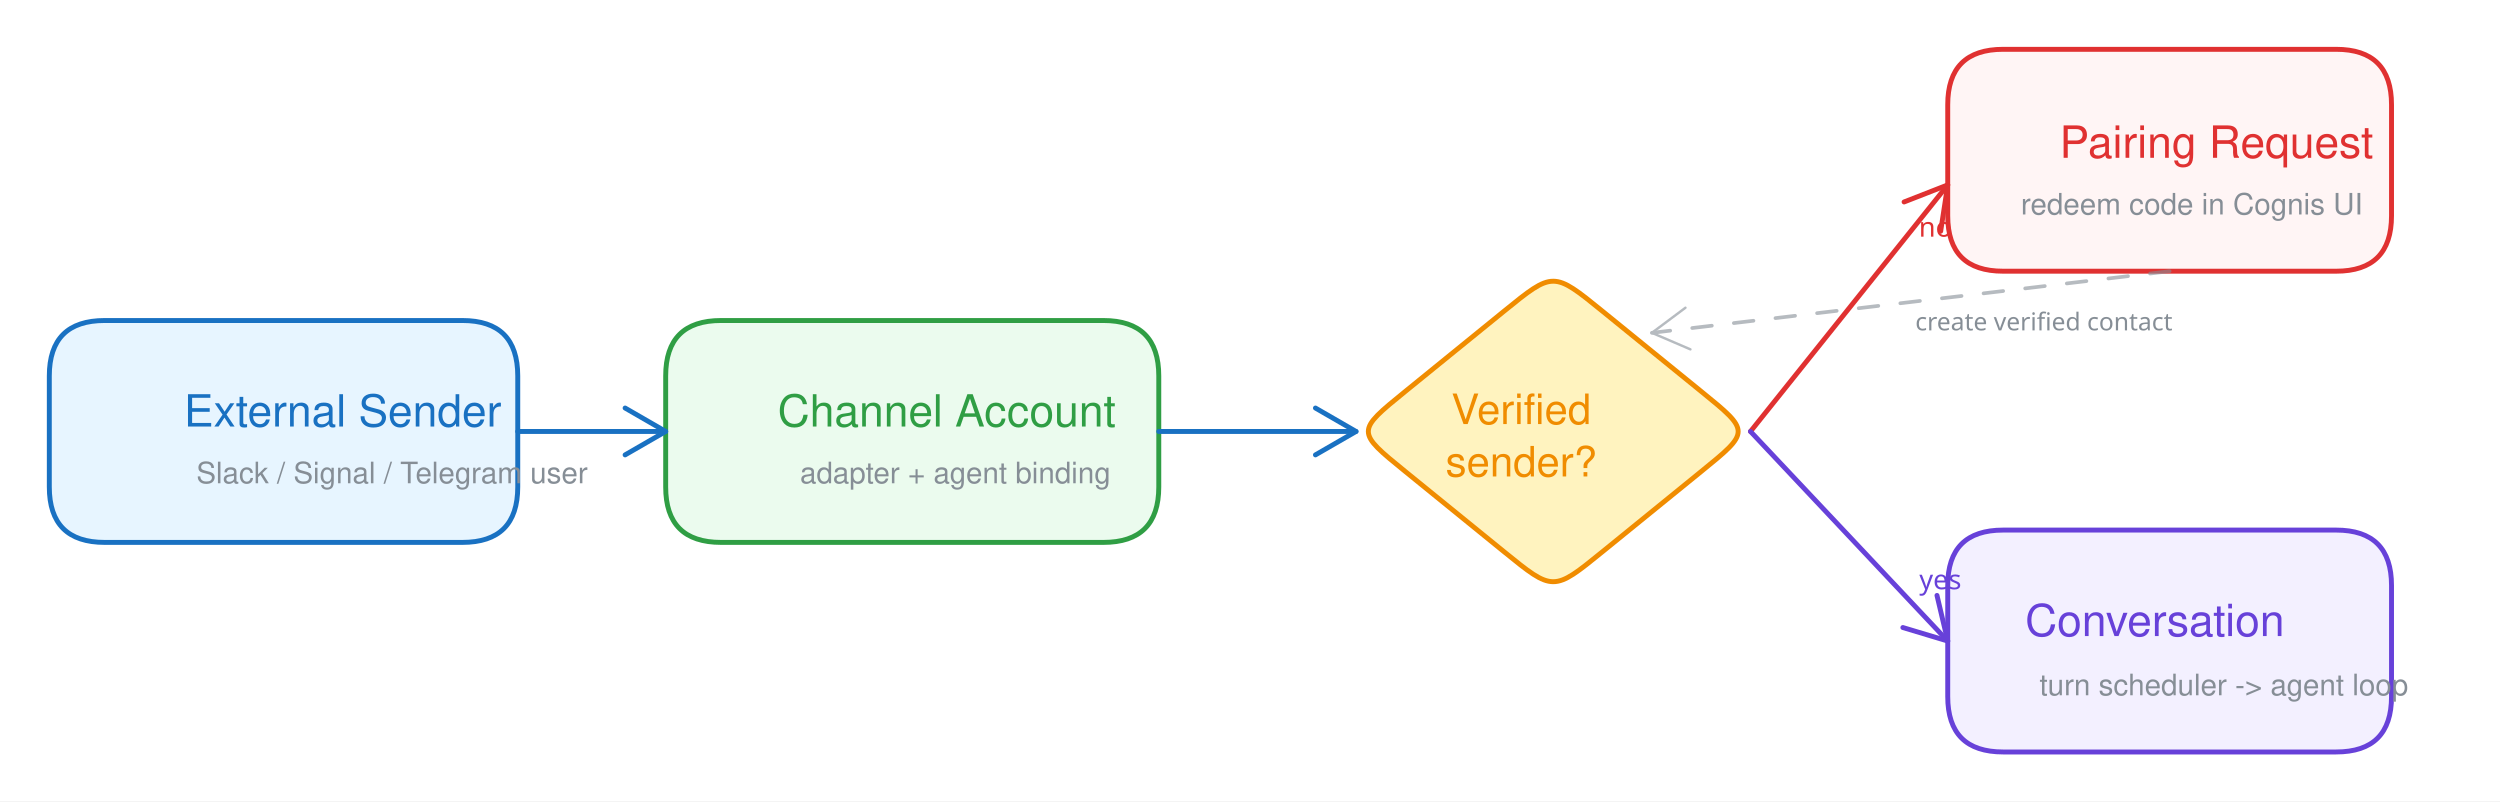
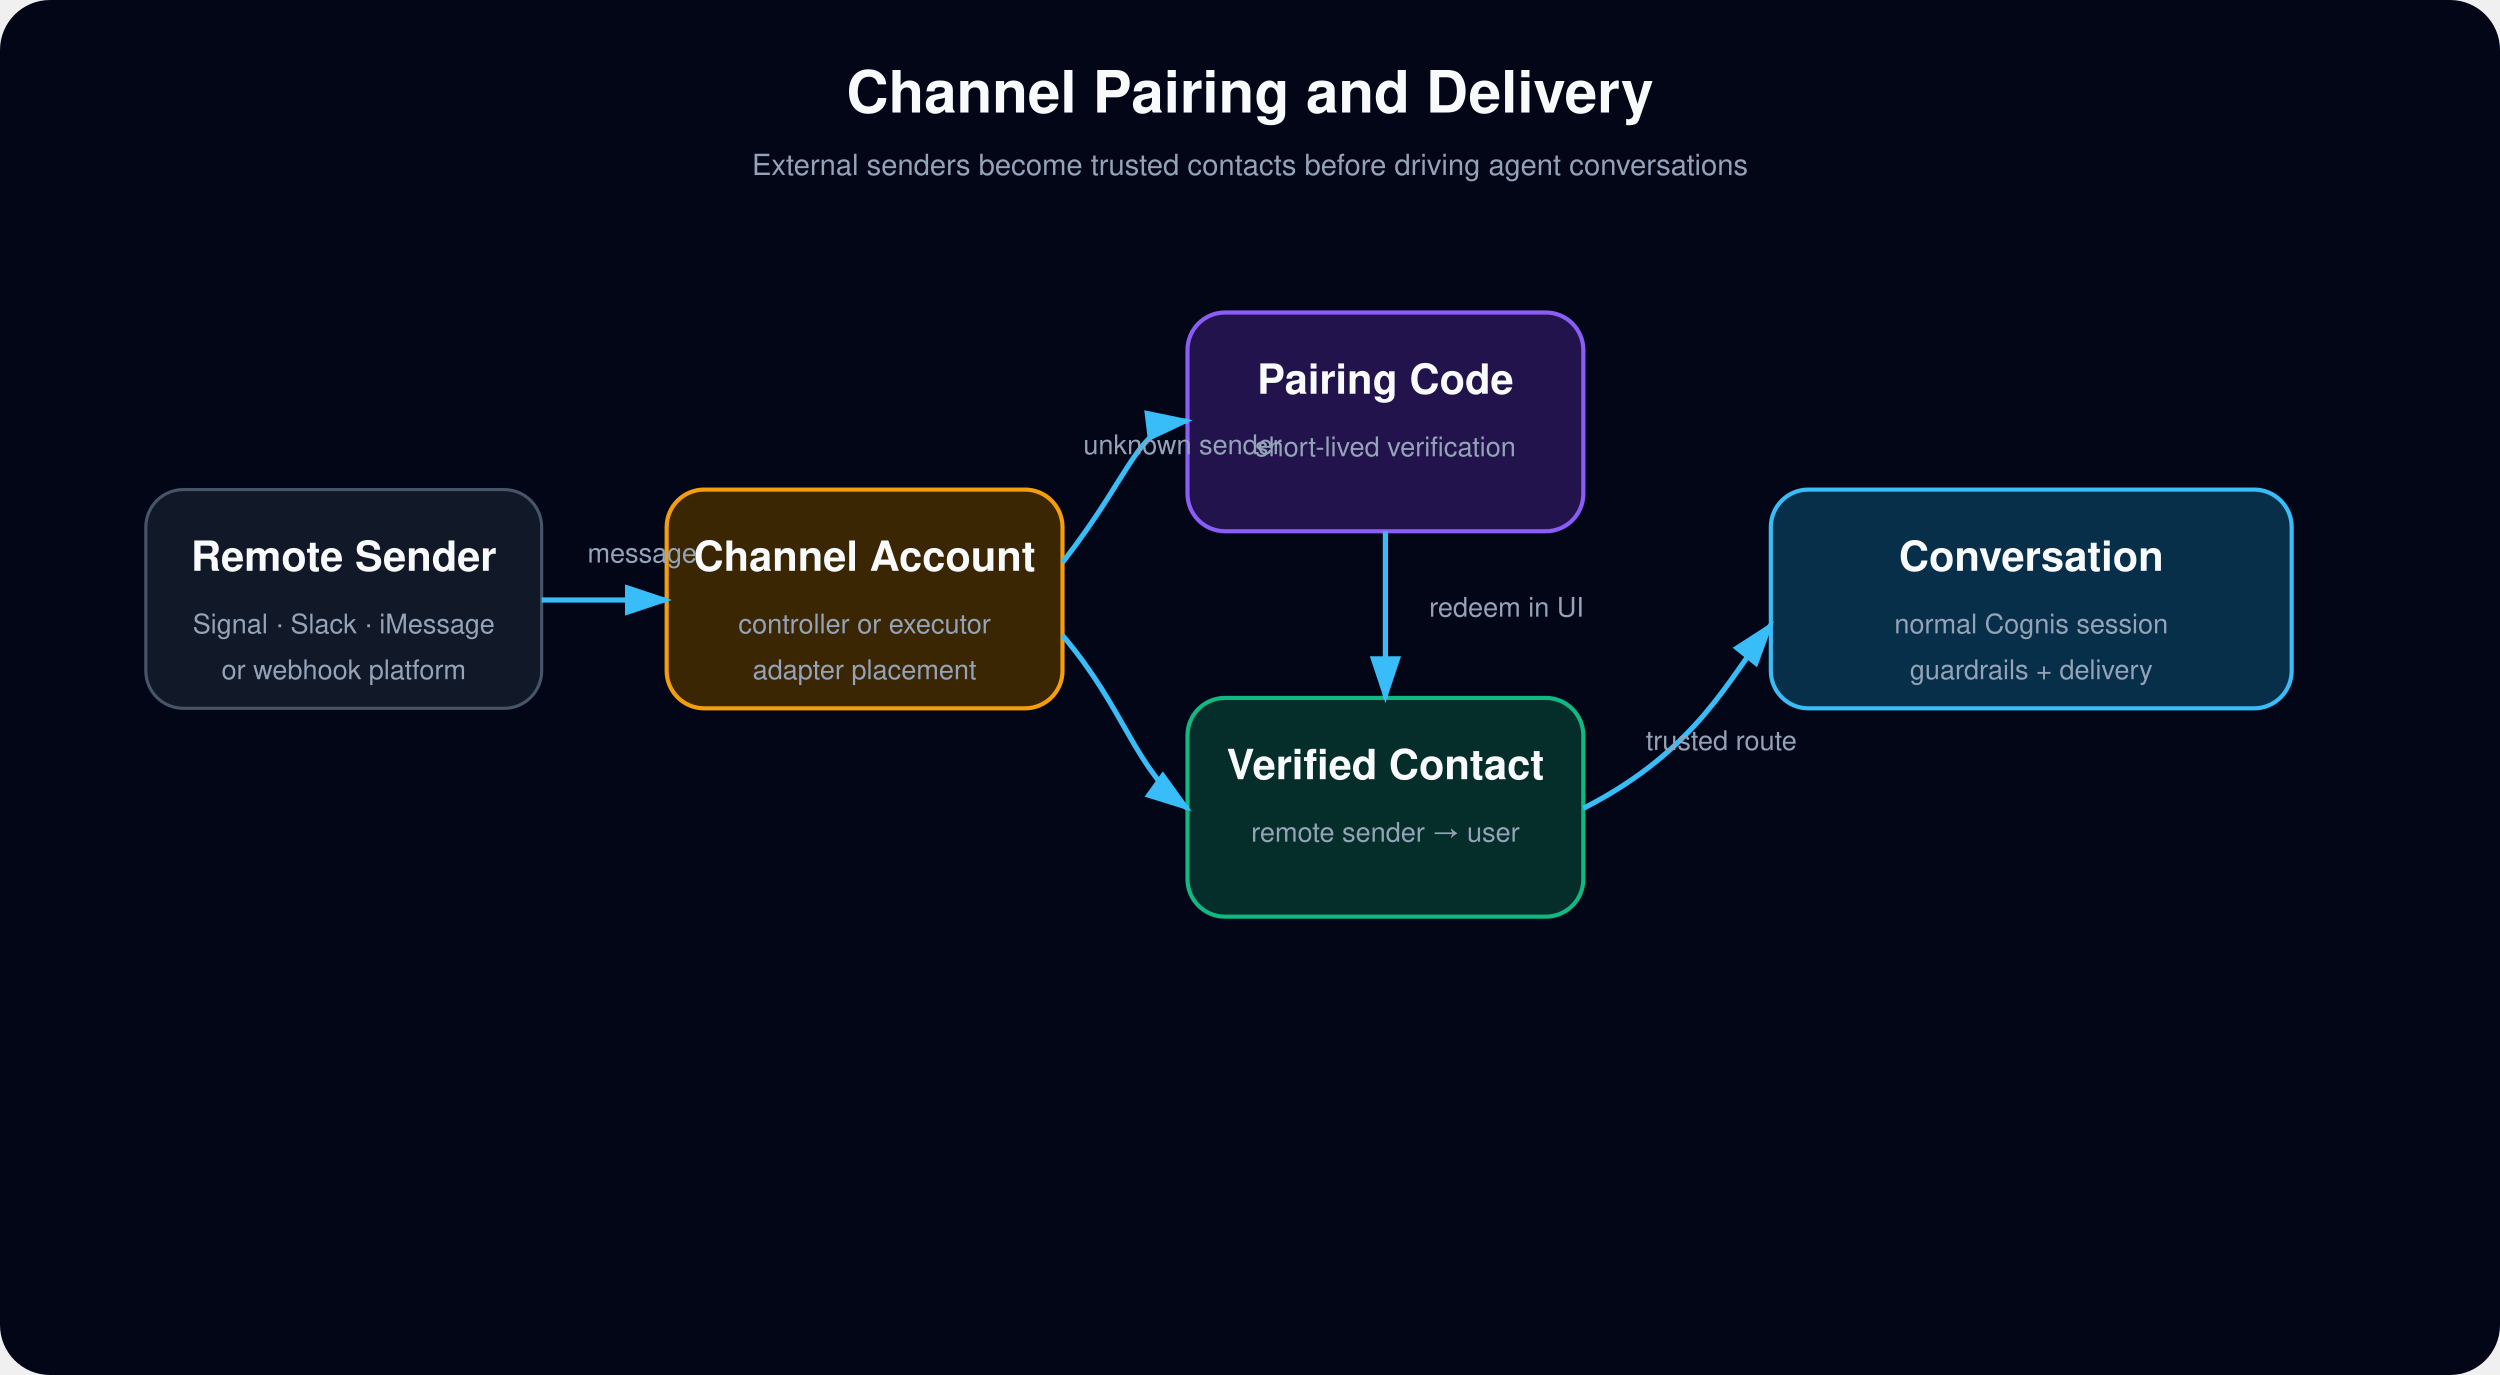
- <svg xmlns="http://www.w3.org/2000/svg" width="1014" height="325" viewBox="0 0 1014 325">
-   <rect x="0" y="0" width="1014" height="325" fill="#ffffff" />
-   <path d="M42.5 130 C83.674 130, 124.848 130, 187.5 130 C202.5 130, 210 137.5, 210 152.5 C210 167.796, 210 183.091, 210 197.5 C210 212.5, 202.5 220, 187.5 220 C144.888 220, 102.276 220, 42.5 220 C27.5 220, 20 212.5, 20 197.5 C20 179.616, 20 161.731, 20 152.5 C20 137.5, 27.5 130, 42.5 130" stroke="none" stroke-width="0" fill="#e7f5ff" stroke-linecap="round" stroke-linejoin="round" />
-   <path d="M42.5 130 C72.153 130, 101.805 130, 187.5 130 M42.5 130 C96.62 130, 150.741 130, 187.5 130 M187.5 130 C202.5 130, 210 137.5, 210 152.5 M187.5 130 C202.5 130, 210 137.5, 210 152.5 M210 152.5 C210 165.889, 210 179.278, 210 197.5 M210 152.5 C210 170.172, 210 187.845, 210 197.5 M210 197.5 C210 212.5, 202.5 220, 187.5 220 M210 197.5 C210 212.5, 202.5 220, 187.5 220 M187.5 220 C157.842 220, 128.184 220, 42.5 220 M187.5 220 C152.592 220, 117.683 220, 42.5 220 M42.5 220 C27.5 220, 20 212.5, 20 197.5 M42.5 220 C27.5 220, 20 212.5, 20 197.5 M20 197.5 C20 183.836, 20 170.172, 20 152.5 M20 197.5 C20 183.591, 20 169.681, 20 152.5 M20 152.5 C20 137.5, 27.5 130, 42.5 130 M20 152.5 C20 137.5, 27.5 130, 42.5 130" stroke="#1971c2" stroke-width="2" fill="none" stroke-linecap="round" stroke-linejoin="round" />
-   <text x="139" y="173" fill="#1971c2" font-family="Helvetica, sans-serif" font-size="18" text-anchor="middle" dominant-baseline="auto">External Sender</text>
-   <text x="159" y="196" fill="#868e96" font-family="Helvetica, sans-serif" font-size="12" text-anchor="middle" dominant-baseline="auto">Slack / Signal / Telegram user</text>
-   <path d="M292.5 130 C351.077 130, 409.654 130, 447.5 130 C462.5 130, 470 137.5, 470 152.5 C470 166.843, 470 181.187, 470 197.5 C470 212.5, 462.5 220, 447.5 220 C411.63 220, 375.76 220, 292.5 220 C277.5 220, 270 212.5, 270 197.5 C270 181.585, 270 165.67, 270 152.5 C270 137.5, 277.5 130, 292.5 130" stroke="none" stroke-width="0" fill="#ebfbee" stroke-linecap="round" stroke-linejoin="round" />
-   <path d="M292.5 130 C324.2 130, 355.899 130, 447.5 130 M292.5 130 C329.281 130, 366.063 130, 447.5 130 M447.5 130 C462.5 130, 470 137.5, 470 152.5 M447.5 130 C462.5 130, 470 137.5, 470 152.5 M470 152.5 C470 165.408, 470 178.316, 470 197.5 M470 152.5 C470 163.779, 470 175.058, 470 197.5 M470 197.5 C470 212.5, 462.5 220, 447.5 220 M470 197.5 C470 212.5, 462.5 220, 447.5 220 M447.5 220 C404.831 220, 362.163 220, 292.5 220 M447.5 220 C394.092 220, 340.685 220, 292.5 220 M292.5 220 C277.5 220, 270 212.5, 270 197.5 M292.5 220 C277.5 220, 270 212.5, 270 197.5 M270 197.5 C270 180.001, 270 162.501, 270 152.5 M270 197.5 C270 186.741, 270 175.982, 270 152.5 M270 152.5 C270 137.5, 277.5 130, 292.5 130 M270 152.5 C270 137.5, 277.5 130, 292.5 130" stroke="#2f9e44" stroke-width="2" fill="none" stroke-linecap="round" stroke-linejoin="round" />
-   <text x="384" y="173" fill="#2f9e44" font-family="Helvetica, sans-serif" font-size="18" text-anchor="middle" dominant-baseline="auto">Channel Account</text>
-   <text x="387.5" y="196" fill="#868e96" font-family="Helvetica, sans-serif" font-size="12" text-anchor="middle" dominant-baseline="auto">adapter + agent binding</text>
-   <path d="M650 126.25 C660.875 135.086, 671.75 143.922, 690 158.75 C710 175, 710 175, 690 191.25 C678.097 200.921, 666.193 210.593, 650 223.75 C630 240, 630 240, 610 223.75 C595.241 211.759, 580.483 199.767, 570 191.25 C550 175, 550 175, 570 158.75 C582.396 148.678, 594.792 138.606, 610 126.25 C630 110, 630 110, 650 126.25" stroke="none" stroke-width="0" fill="#fff3bf" stroke-linecap="round" stroke-linejoin="round" />
-   <path d="M650 126.25 C658.181 132.897, 666.362 139.544, 690 158.75 M650 126.25 C662.054 136.044, 674.108 145.838, 690 158.75 M690 158.75 C710 175, 710 175, 690 191.25 M690 158.75 C710 175, 710 175, 690 191.25 M690 191.25 C678.954 200.225, 667.908 209.199, 650 223.75 M690 191.25 C677.658 201.278, 665.315 211.306, 650 223.75 M650 223.75 C630 240, 630 240, 610 223.75 M650 223.75 C630 240, 630 240, 610 223.75 M610 223.75 C596.159 212.504, 582.318 201.258, 570 191.25 M610 223.75 C600.065 215.678, 590.129 207.605, 570 191.25 M570 191.25 C550 175, 550 175, 570 158.75 M570 191.25 C550 175, 550 175, 570 158.75 M570 158.75 C580.964 149.842, 591.928 140.933, 610 126.25 M570 158.75 C584.764 146.755, 599.527 134.759, 610 126.25 M610 126.25 C630 110, 630 110, 650 126.25 M610 126.25 C630 110, 630 110, 650 126.25" stroke="#f08c00" stroke-width="2" fill="none" stroke-linecap="round" stroke-linejoin="round" />
-   <text x="617" y="172" fill="#f08c00" font-family="Helvetica, sans-serif" font-size="17" text-anchor="middle" dominant-baseline="auto">Verified</text>
-   <text x="617" y="193.25" fill="#f08c00" font-family="Helvetica, sans-serif" font-size="17" text-anchor="middle" dominant-baseline="auto">sender?</text>
-   <path d="M812.5 20 C848.659 20, 884.818 20, 947.5 20 C962.5 20, 970 27.5, 970 42.5 C970 55.257, 970 68.013, 970 87.5 C970 102.5, 962.5 110, 947.5 110 C912.311 110, 877.122 110, 812.5 110 C797.5 110, 790 102.5, 790 87.5 C790 74.867, 790 62.235, 790 42.5 C790 27.5, 797.5 20, 812.5 20" stroke="none" stroke-width="0" fill="#fff5f5" stroke-linecap="round" stroke-linejoin="round" />
-   <path d="M812.5 20 C840.112 20, 867.725 20, 947.5 20 M812.5 20 C858.948 20, 905.396 20, 947.5 20 M947.5 20 C962.5 20, 970 27.5, 970 42.5 M947.5 20 C962.5 20, 970 27.5, 970 42.5 M970 42.5 C970 57.606, 970 72.711, 970 87.5 M970 42.5 C970 52.123, 970 61.746, 970 87.5 M970 87.5 C970 102.5, 962.5 110, 947.5 110 M970 87.5 C970 102.5, 962.5 110, 947.5 110 M947.5 110 C894.42 110, 841.34 110, 812.5 110 M947.5 110 C904.625 110, 861.749 110, 812.5 110 M812.5 110 C797.5 110, 790 102.5, 790 87.5 M812.5 110 C797.5 110, 790 102.5, 790 87.5 M790 87.5 C790 69.609, 790 51.717, 790 42.5 M790 87.5 C790 69.991, 790 52.482, 790 42.5 M790 42.5 C790 27.5, 797.5 20, 812.5 20 M790 42.5 C790 27.5, 797.5 20, 812.5 20" stroke="#e03131" stroke-width="2" fill="none" stroke-linecap="round" stroke-linejoin="round" />
-   <text x="899" y="64" fill="#e03131" font-family="Helvetica, sans-serif" font-size="18" text-anchor="middle" dominant-baseline="auto">Pairing Request</text>
-   <text x="889" y="87" fill="#868e96" font-family="Helvetica, sans-serif" font-size="12" text-anchor="middle" dominant-baseline="auto">redeem code in Cognis UI</text>
-   <path d="M812.5 215 C861.344 215, 910.187 215, 947.5 215 C962.5 215, 970 222.5, 970 237.5 C970 249.304, 970 261.109, 970 282.5 C970 297.5, 962.5 305, 947.5 305 C893.742 305, 839.985 305, 812.5 305 C797.5 305, 790 297.5, 790 282.5 C790 271.837, 790 261.173, 790 237.5 C790 222.5, 797.5 215, 812.5 215" stroke="none" stroke-width="0" fill="#f3f0ff" stroke-linecap="round" stroke-linejoin="round" />
-   <path d="M812.5 215 C840.114 215, 867.728 215, 947.5 215 M812.5 215 C840.595 215, 868.691 215, 947.5 215 M947.5 215 C962.5 215, 970 222.5, 970 237.5 M947.5 215 C962.5 215, 970 222.5, 970 237.5 M970 237.5 C970 252.124, 970 266.749, 970 282.5 M970 237.5 C970 249.729, 970 261.959, 970 282.5 M970 282.5 C970 297.5, 962.5 305, 947.5 305 M970 282.5 C970 297.5, 962.5 305, 947.5 305 M947.5 305 C911.87 305, 876.239 305, 812.5 305 M947.5 305 C917.609 305, 887.718 305, 812.5 305 M812.5 305 C797.5 305, 790 297.5, 790 282.5 M812.5 305 C797.5 305, 790 297.5, 790 282.5 M790 282.5 C790 269.774, 790 257.047, 790 237.5 M790 282.5 C790 268.141, 790 253.782, 790 237.5 M790 237.5 C790 222.5, 797.5 215, 812.5 215 M790 237.5 C790 222.5, 797.5 215, 812.5 215" stroke="#6741d9" stroke-width="2" fill="none" stroke-linecap="round" stroke-linejoin="round" />
-   <text x="874" y="258" fill="#6741d9" font-family="Helvetica, sans-serif" font-size="18" text-anchor="middle" dominant-baseline="auto">Conversation</text>
-   <text x="902" y="282" fill="#868e96" font-family="Helvetica, sans-serif" font-size="12" text-anchor="middle" dominant-baseline="auto">turn scheduler -&gt; agent loop</text>
-   <path d="M210 175 C222.274 175, 234.548 175, 270 175 M210 175 C226.33 175, 242.66 175, 270 175" stroke="#1971c2" stroke-width="2" fill="none" stroke-linecap="round" stroke-linejoin="round" />
-   <path d="M 270 175 L 253.546 184.5 M 270 175 L 253.546 165.5" stroke="#1971c2" stroke-width="2" fill="none" stroke-linecap="round" stroke-linejoin="round" />
-   <path d="M470 175 C486.365 175, 502.731 175, 550 175 M470 175 C493.482 175, 516.964 175, 550 175" stroke="#1971c2" stroke-width="2" fill="none" stroke-linecap="round" stroke-linejoin="round" />
-   <path d="M 550 175 L 533.546 184.5 M 550 175 L 533.546 165.5" stroke="#1971c2" stroke-width="2" fill="none" stroke-linecap="round" stroke-linejoin="round" />
-   <path d="M710 175 C726.366 154.543, 742.732 134.086, 790 75 M710 175 C735.19 143.513, 760.38 112.025, 790 75" stroke="#e03131" stroke-width="2" fill="none" stroke-linecap="round" stroke-linejoin="round" />
-   <path d="M 790 75 L 787.139 93.783 M 790 75 L 772.303 81.914" stroke="#e03131" stroke-width="2" fill="none" stroke-linecap="round" stroke-linejoin="round" />
-   <text x="785" y="96" fill="#e03131" font-family="Cascadia, sans-serif" font-size="11" text-anchor="middle" dominant-baseline="auto">no</text>
-   <path d="M710 175 C726.366 192.389, 742.733 209.779, 790 260 M710 175 C738.606 205.394, 767.212 235.788, 790 260" stroke="#6741d9" stroke-width="2" fill="none" stroke-linecap="round" stroke-linejoin="round" />
-   <path d="M 790 260 L 771.805 254.529 M 790 260 L 785.641 241.507" stroke="#6741d9" stroke-width="2" fill="none" stroke-linecap="round" stroke-linejoin="round" />
-   <text x="787" y="239" fill="#6741d9" font-family="Cascadia, sans-serif" font-size="11" text-anchor="middle" dominant-baseline="auto">yes</text>
-   <g opacity="0.6">
-     <path d="M880 110 C837.036 115.115, 794.072 120.229, 670 135" stroke="#868e96" stroke-width="1.5" fill="none" stroke-dasharray="8 9" stroke-linecap="round" stroke-linejoin="round" />
-     <path d="M 670 135 L 683.614 124.819 M 670 135 L 685.624 141.7" stroke="#868e96" stroke-width="1" fill="none" stroke-linecap="round" stroke-linejoin="round" />
-   </g>
-   <text x="829" y="134" fill="#868e96" font-family="Cascadia, sans-serif" font-size="10" text-anchor="middle" dominant-baseline="auto">create verified contact</text>
+ <svg xmlns="http://www.w3.org/2000/svg" width="1200" height="660" viewBox="0 0 1200 660" role="img" aria-labelledby="title desc">
+   <defs>
+     <marker id="arrow" markerWidth="10" markerHeight="10" refX="8" refY="3" orient="auto" markerUnits="strokeWidth">
+       <path d="M0,0 L0,6 L9,3 z" fill="#38bdf8" />
+     </marker>
+     <marker id="arrow-muted" markerWidth="10" markerHeight="10" refX="8" refY="3" orient="auto" markerUnits="strokeWidth">
+       <path d="M0,0 L0,6 L9,3 z" fill="#64748b" />
+     </marker>
+     <style>
+       .bg{fill:#020617}.panel{fill:#0f172a;stroke:#334155;stroke-width:2}.box{fill:#111827;stroke:#475569;stroke-width:1.5}.cyan{fill:#082f49;stroke:#38bdf8;stroke-width:2}.green{fill:#052e2b;stroke:#10b981;stroke-width:2}.purple{fill:#22134d;stroke:#8b5cf6;stroke-width:2}.amber{fill:#3b2603;stroke:#f59e0b;stroke-width:2}.red{fill:#4c0519;stroke:#fb7185;stroke-width:2}.slate{fill:#111827;stroke:#64748b;stroke-width:2}.text{fill:#f8fafc;font-family:Helvetica,Arial,sans-serif}.muted{fill:#94a3b8;font-family:Helvetica,Arial,sans-serif}.mono{fill:#bae6fd;font-family:ui-monospace,SFMono-Regular,Menlo,Consolas,monospace}.arrow{stroke:#38bdf8;stroke-width:2.5;fill:none;marker-end:url(#arrow)}.muted-arrow{stroke:#64748b;stroke-width:1.8;fill:none;marker-end:url(#arrow-muted);stroke-dasharray:6 6}.line{stroke:#334155;stroke-width:1.5;fill:none}.small{font-size:13px}.label{font-size:14px}.title{font-size:28px;font-weight:700}.h2{font-size:20px;font-weight:700}
+     </style>
+   </defs>
+   <rect class="bg" width="1200" height="660" rx="24" />
+   <text x="600" y="54" text-anchor="middle" class="text title">Channel Pairing and Delivery</text>
+   <text x="600" y="84" text-anchor="middle" class="muted label">External senders become trusted contacts before driving agent conversations</text>
+   <rect x="70" y="235" width="190" height="105" rx="18" class="box" />
+   <text x="165" y="274" text-anchor="middle" class="text h2">Remote Sender</text>
+   <text x="165" y="304" text-anchor="middle" class="muted small">Signal · Slack · iMessage</text>
+   <text x="165" y="326" text-anchor="middle" class="muted small">or webhook platform</text>
+   <rect x="320" y="235" width="190" height="105" rx="18" class="amber" />
+   <text x="415" y="274" text-anchor="middle" class="text h2">Channel Account</text>
+   <text x="415" y="304" text-anchor="middle" class="muted small">controller or executor</text>
+   <text x="415" y="326" text-anchor="middle" class="muted small">adapter placement</text>
+   <rect x="570" y="150" width="190" height="105" rx="18" class="purple" />
+   <text x="665" y="189" text-anchor="middle" class="text h2">Pairing Code</text>
+   <text x="665" y="219" text-anchor="middle" class="muted small">short-lived verification</text>
+   <rect x="570" y="335" width="190" height="105" rx="18" class="green" />
+   <text x="665" y="374" text-anchor="middle" class="text h2">Verified Contact</text>
+   <text x="665" y="404" text-anchor="middle" class="muted small">remote sender → user</text>
+   <rect x="850" y="235" width="250" height="105" rx="18" class="cyan" />
+   <text x="975" y="274" text-anchor="middle" class="text h2">Conversation</text>
+   <text x="975" y="304" text-anchor="middle" class="muted small">normal Cognis session</text>
+   <text x="975" y="326" text-anchor="middle" class="muted small">guardrails + delivery</text>
+   <path class="arrow" d="M260 288 L320 288" />
+   <path class="arrow" d="M510 270 C545 225 545 205 570 202" />
+   <path class="arrow" d="M665 255 L665 335" />
+   <path class="arrow" d="M760 388 C815 360 830 325 850 300" />
+   <path class="arrow" d="M510 305 C540 340 545 370 570 388" />
+   <text x="282" y="270" text-anchor="start" class="muted small">message</text>
+   <text x="520" y="218" text-anchor="start" class="muted small">unknown sender</text>
+   <text x="686" y="296" text-anchor="start" class="muted small">redeem in UI</text>
+   <text x="790" y="360" text-anchor="start" class="muted small">trusted route</text>
</svg>
